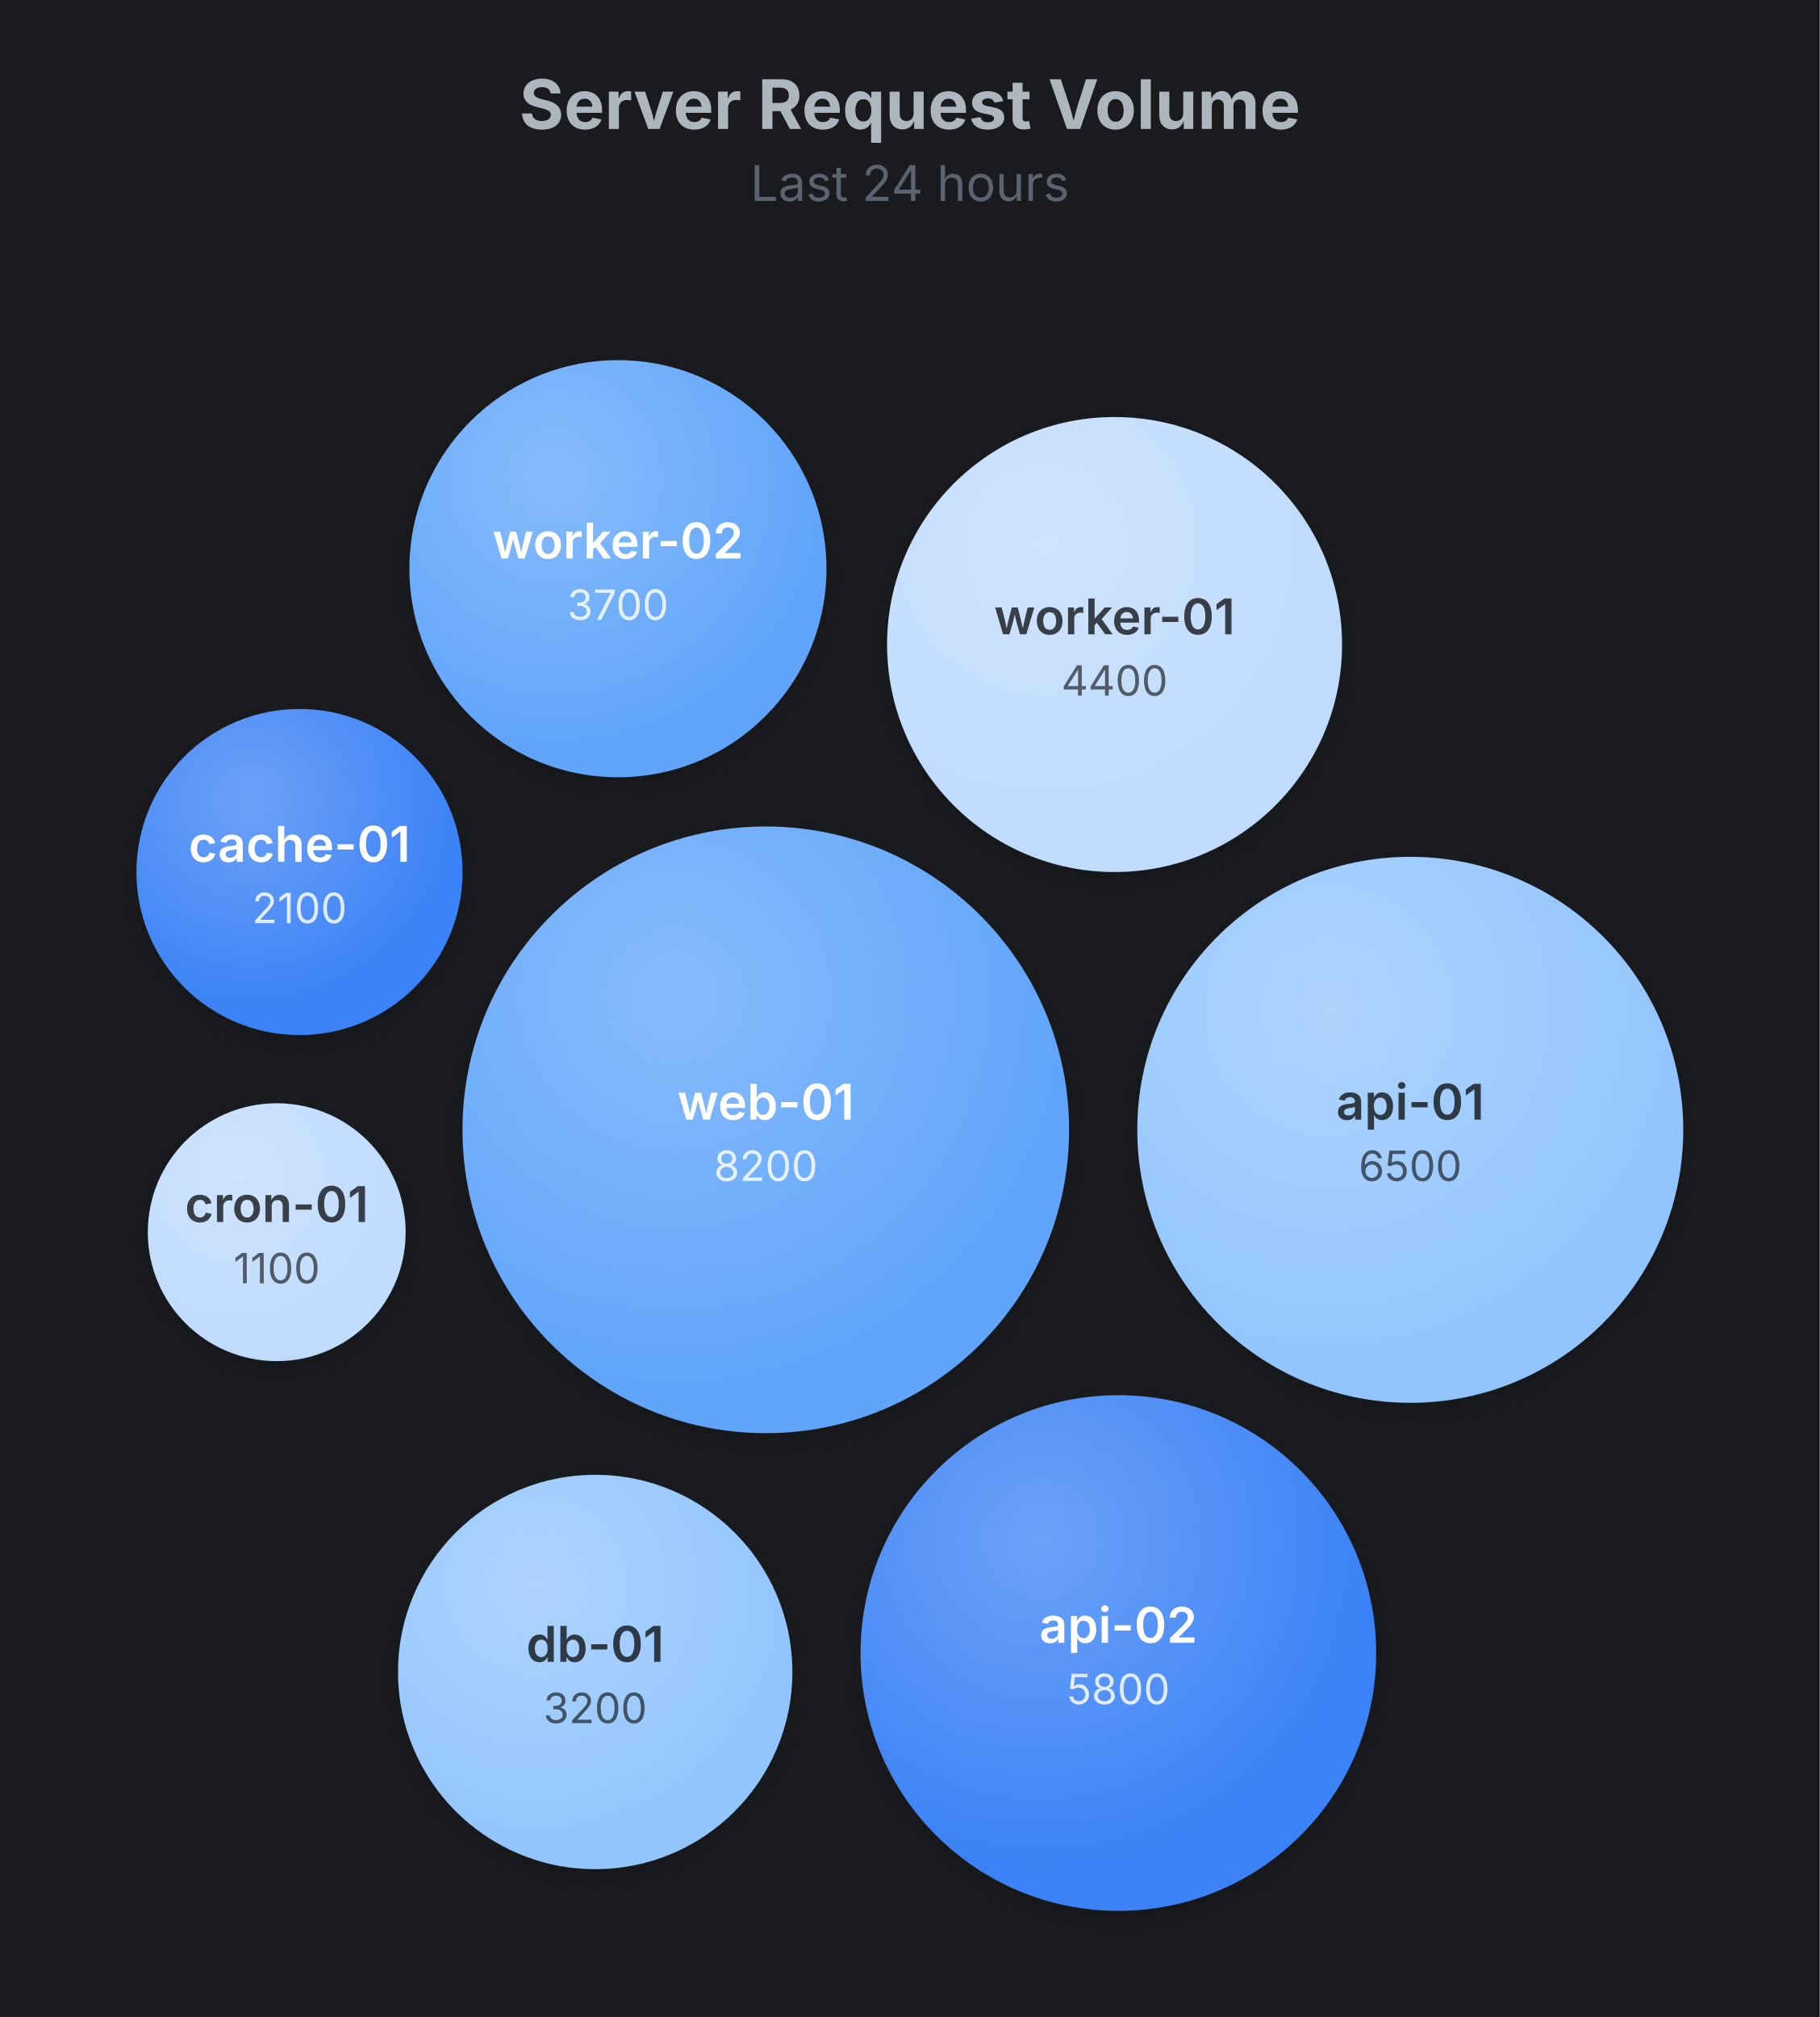
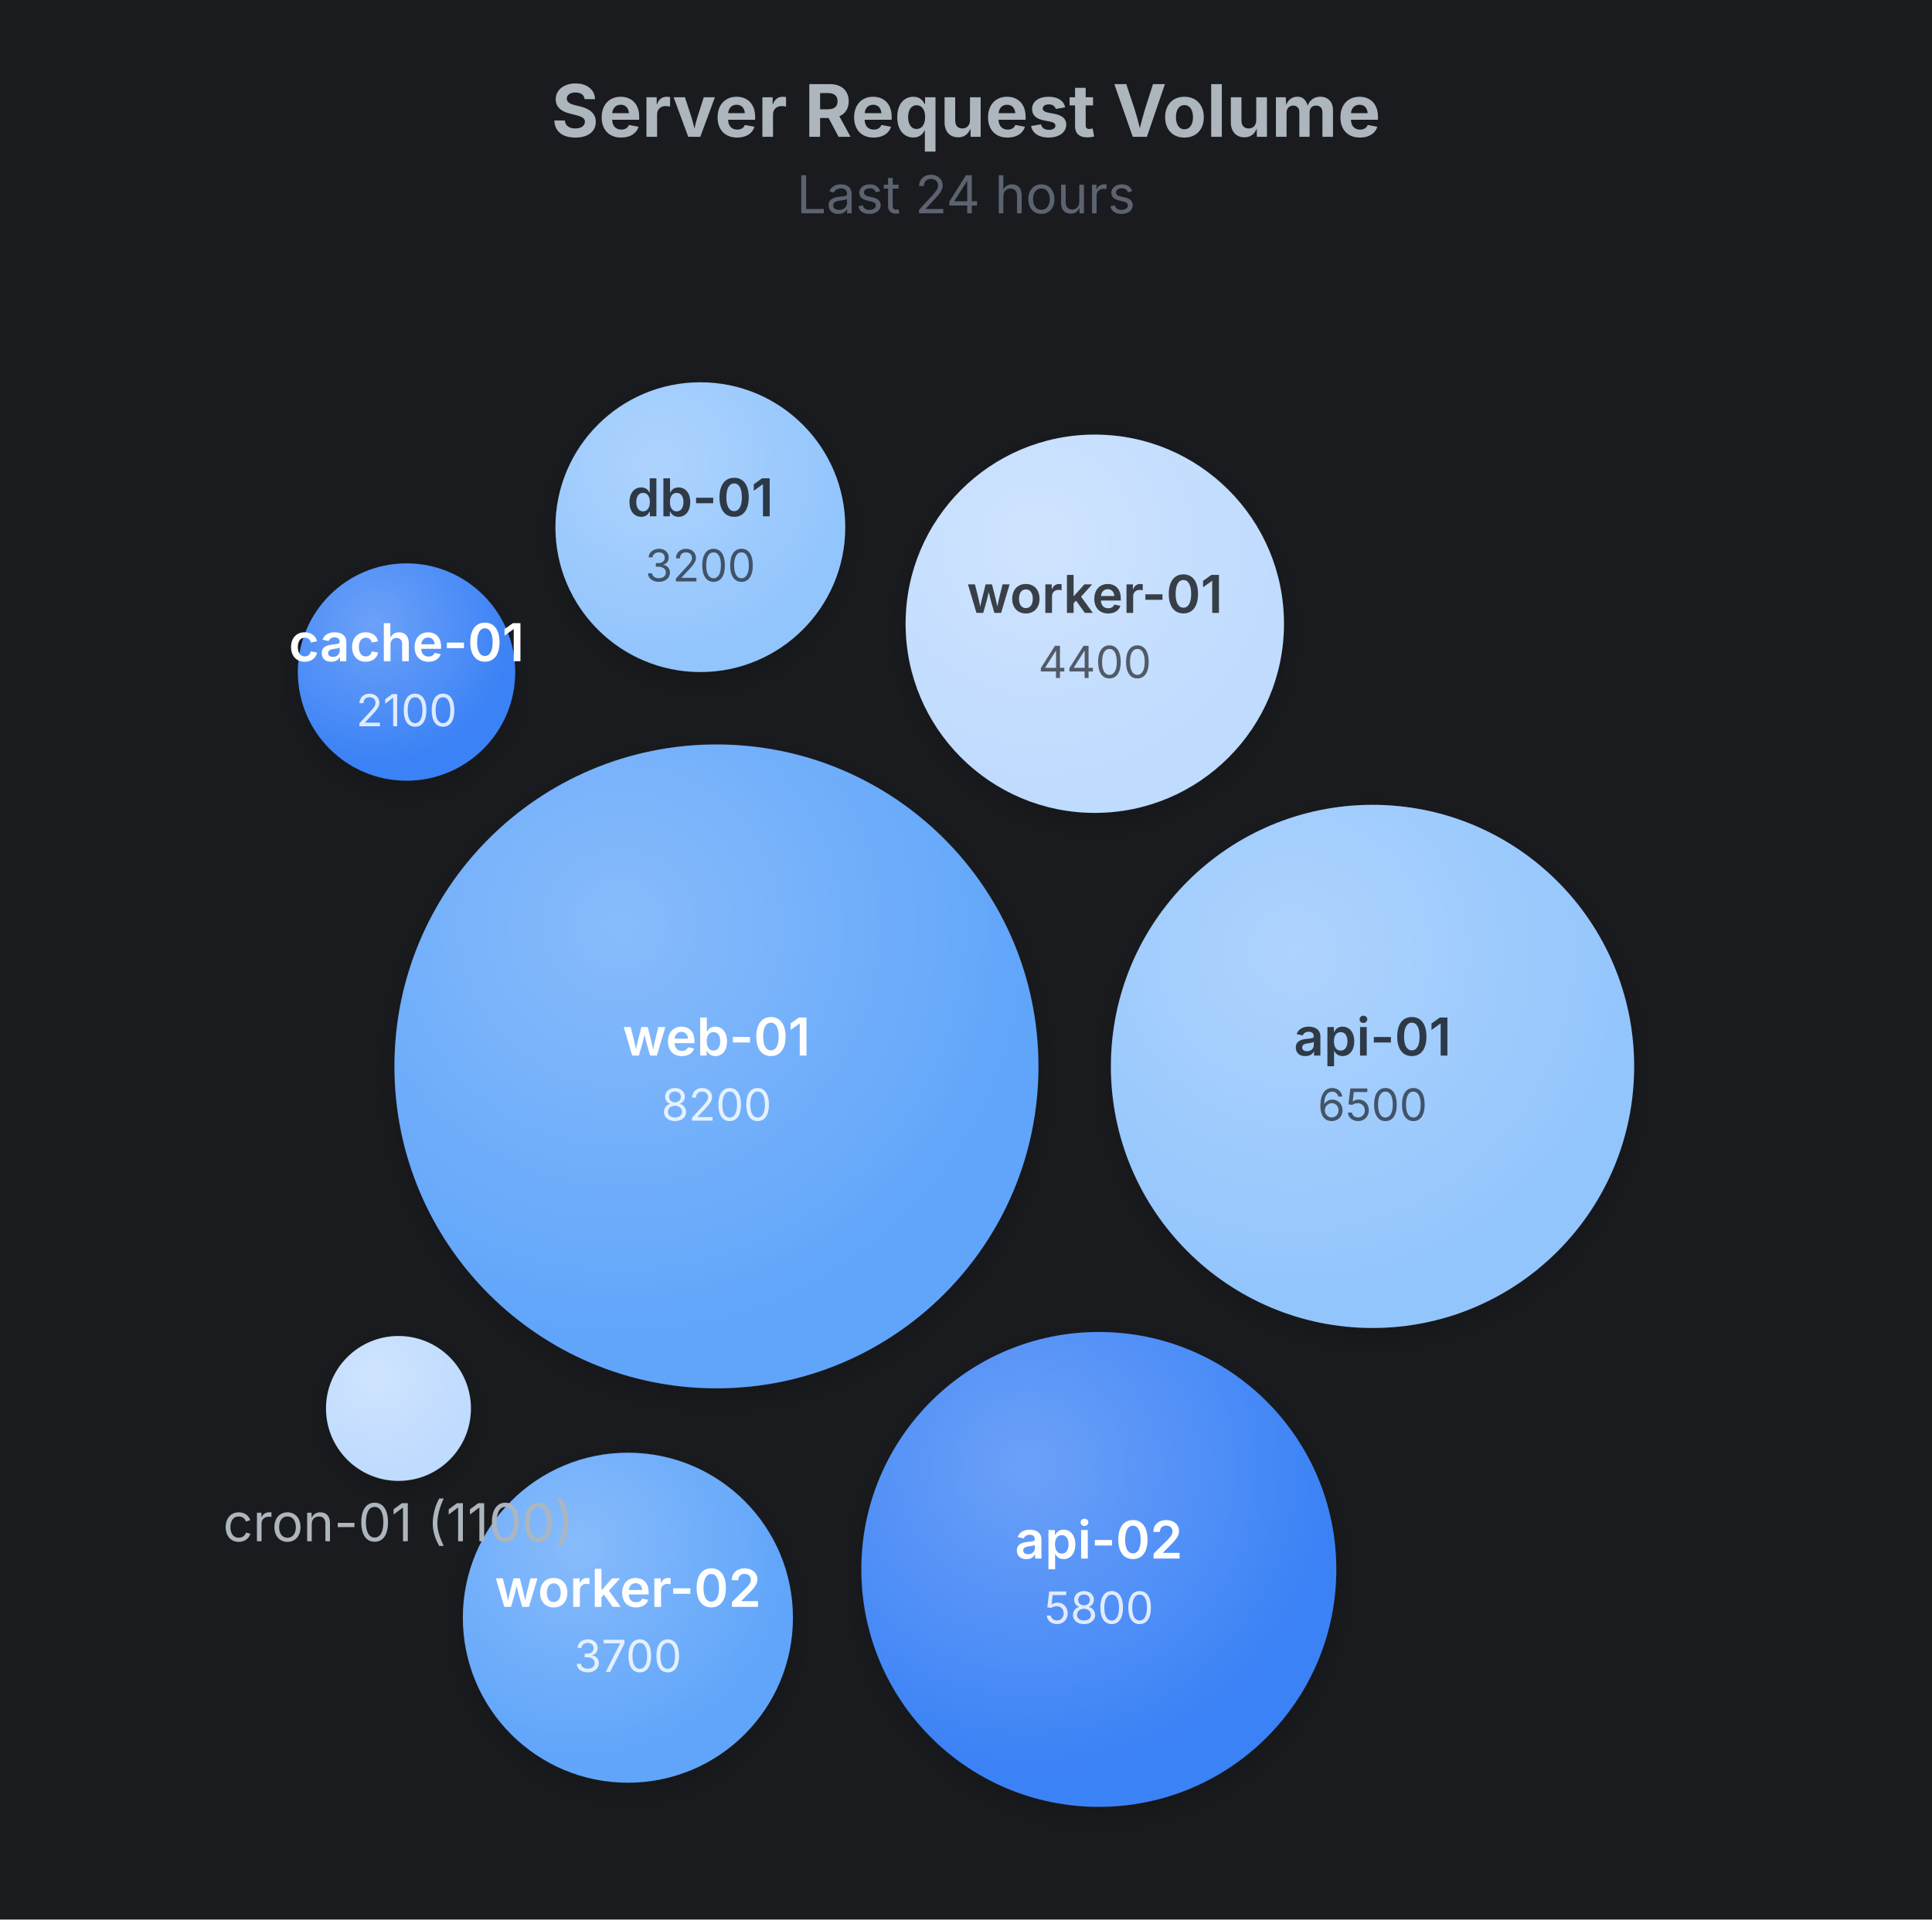
- <svg xmlns="http://www.w3.org/2000/svg" width="480" height="532" viewBox="0 0 480 532">
+ <svg xmlns="http://www.w3.org/2000/svg" width="480" height="477" viewBox="0 0 480 477">
  <rect width="100%" height="100%" fill="#1a1b1e" />
  <text x="240" y="34" text-anchor="middle" font-family="Inter, system-ui, -apple-system, sans-serif" font-size="18" font-weight="700" fill="#adb5bd">Server Request Volume</text>
  <text x="240" y="53" text-anchor="middle" font-family="Inter, system-ui, -apple-system, sans-serif" font-size="13" fill="#5c6370">Last 24 hours</text>
  <g class="bubble-chart" transform="translate(0,67)">
    <defs>
      <filter id="bub-1-sh" x="-50%" y="-50%" width="200%" height="200%">
        <feDropShadow dx="0" dy="2" stdDeviation="3" flood-color="rgba(0,0,0,0.18)" />
      </filter>
      <radialGradient id="bub-1-hl" cx="35%" cy="28%" r="65%" fx="35%" fy="28%">
        <stop offset="0%" stop-color="rgba(255,255,255,0.25)" />
        <stop offset="100%" stop-color="rgba(255,255,255,0)" />
      </radialGradient>
    </defs>
-     <circle cx="202" cy="231" r="80" fill="#60a5fa" filter="url(#bub-1-sh)">
+     <circle cx="178" cy="198" r="80" fill="#60a5fa" filter="url(#bub-1-sh)">
      <animate attributeName="r" values="80;83;80" dur="3s" begin="0s" repeatCount="indefinite" calcMode="spline" keySplines="0.45 0 0.55 1;0.45 0 0.55 1" keyTimes="0;0.5;1" />
    </circle>
-     <circle cx="202" cy="231" r="80" fill="url(#bub-1-hl)" pointer-events="none">
+     <circle cx="178" cy="198" r="80" fill="url(#bub-1-hl)" pointer-events="none">
      <animate attributeName="r" values="80;83;80" dur="3s" begin="0s" repeatCount="indefinite" calcMode="spline" keySplines="0.45 0 0.55 1;0.45 0 0.55 1" keyTimes="0;0.5;1" />
    </circle>
-     <text x="202" y="223.5" text-anchor="middle" dominant-baseline="middle" font-family="Inter, system-ui, -apple-system, sans-serif" font-size="13" font-weight="600" fill="#ffffff" pointer-events="none">web-01</text>
-     <text x="202" y="240.5" text-anchor="middle" dominant-baseline="middle" font-family="Inter, system-ui, -apple-system, sans-serif" font-size="11" fill="#ffffff" opacity="0.82" pointer-events="none">8200</text>
-     <circle cx="372" cy="231" r="72" fill="#93c5fd" filter="url(#bub-1-sh)">
-       <animate attributeName="r" values="72;75;72" dur="3s" begin="0.5s" repeatCount="indefinite" calcMode="spline" keySplines="0.45 0 0.55 1;0.45 0 0.55 1" keyTimes="0;0.5;1" />
+     <text x="178" y="190.5" text-anchor="middle" dominant-baseline="middle" font-family="Inter, system-ui, -apple-system, sans-serif" font-size="13" font-weight="600" fill="#ffffff" pointer-events="none">web-01</text>
+     <text x="178" y="207.5" text-anchor="middle" dominant-baseline="middle" font-family="Inter, system-ui, -apple-system, sans-serif" font-size="11" fill="#ffffff" opacity="0.82" pointer-events="none">8200</text>
+     <circle cx="341" cy="198" r="65" fill="#93c5fd" filter="url(#bub-1-sh)">
+       <animate attributeName="r" values="65;68;65" dur="3s" begin="0.5s" repeatCount="indefinite" calcMode="spline" keySplines="0.45 0 0.55 1;0.45 0 0.55 1" keyTimes="0;0.5;1" />
    </circle>
-     <circle cx="372" cy="231" r="72" fill="url(#bub-1-hl)" pointer-events="none">
-       <animate attributeName="r" values="72;75;72" dur="3s" begin="0.5s" repeatCount="indefinite" calcMode="spline" keySplines="0.45 0 0.55 1;0.45 0 0.55 1" keyTimes="0;0.5;1" />
+     <circle cx="341" cy="198" r="65" fill="url(#bub-1-hl)" pointer-events="none">
+       <animate attributeName="r" values="65;68;65" dur="3s" begin="0.5s" repeatCount="indefinite" calcMode="spline" keySplines="0.45 0 0.55 1;0.45 0 0.55 1" keyTimes="0;0.5;1" />
    </circle>
-     <text x="372" y="223.5" text-anchor="middle" dominant-baseline="middle" font-family="Inter, system-ui, -apple-system, sans-serif" font-size="13" font-weight="600" fill="rgba(0,0,0,0.72)" pointer-events="none">api-01</text>
-     <text x="372" y="240.5" text-anchor="middle" dominant-baseline="middle" font-family="Inter, system-ui, -apple-system, sans-serif" font-size="11" fill="rgba(0,0,0,0.72)" opacity="0.82" pointer-events="none">6500</text>
-     <circle cx="295" cy="369" r="68" fill="#3b82f6" filter="url(#bub-1-sh)">
-       <animate attributeName="r" values="68;71;68" dur="3s" begin="1s" repeatCount="indefinite" calcMode="spline" keySplines="0.45 0 0.55 1;0.45 0 0.55 1" keyTimes="0;0.5;1" />
+     <text x="341" y="190.5" text-anchor="middle" dominant-baseline="middle" font-family="Inter, system-ui, -apple-system, sans-serif" font-size="13" font-weight="600" fill="rgba(0,0,0,0.72)" pointer-events="none">api-01</text>
+     <text x="341" y="207.5" text-anchor="middle" dominant-baseline="middle" font-family="Inter, system-ui, -apple-system, sans-serif" font-size="11" fill="rgba(0,0,0,0.72)" opacity="0.82" pointer-events="none">6500</text>
+     <circle cx="273" cy="323" r="59" fill="#3b82f6" filter="url(#bub-1-sh)">
+       <animate attributeName="r" values="59;61;59" dur="3s" begin="1s" repeatCount="indefinite" calcMode="spline" keySplines="0.45 0 0.55 1;0.45 0 0.55 1" keyTimes="0;0.5;1" />
    </circle>
-     <circle cx="295" cy="369" r="68" fill="url(#bub-1-hl)" pointer-events="none">
-       <animate attributeName="r" values="68;71;68" dur="3s" begin="1s" repeatCount="indefinite" calcMode="spline" keySplines="0.45 0 0.55 1;0.45 0 0.55 1" keyTimes="0;0.5;1" />
+     <circle cx="273" cy="323" r="59" fill="url(#bub-1-hl)" pointer-events="none">
+       <animate attributeName="r" values="59;61;59" dur="3s" begin="1s" repeatCount="indefinite" calcMode="spline" keySplines="0.45 0 0.55 1;0.45 0 0.55 1" keyTimes="0;0.5;1" />
    </circle>
-     <text x="295" y="361.5" text-anchor="middle" dominant-baseline="middle" font-family="Inter, system-ui, -apple-system, sans-serif" font-size="13" font-weight="600" fill="#ffffff" pointer-events="none">api-02</text>
-     <text x="295" y="378.5" text-anchor="middle" dominant-baseline="middle" font-family="Inter, system-ui, -apple-system, sans-serif" font-size="11" fill="#ffffff" opacity="0.82" pointer-events="none">5800</text>
-     <circle cx="294" cy="103" r="60" fill="#bfdbfe" filter="url(#bub-1-sh)">
-       <animate attributeName="r" values="60;62;60" dur="3s" begin="1.5s" repeatCount="indefinite" calcMode="spline" keySplines="0.45 0 0.55 1;0.45 0 0.55 1" keyTimes="0;0.5;1" />
+     <text x="273" y="315.5" text-anchor="middle" dominant-baseline="middle" font-family="Inter, system-ui, -apple-system, sans-serif" font-size="13" font-weight="600" fill="#ffffff" pointer-events="none">api-02</text>
+     <text x="273" y="332.5" text-anchor="middle" dominant-baseline="middle" font-family="Inter, system-ui, -apple-system, sans-serif" font-size="11" fill="#ffffff" opacity="0.82" pointer-events="none">5800</text>
+     <circle cx="272" cy="88" r="47" fill="#bfdbfe" filter="url(#bub-1-sh)">
+       <animate attributeName="r" values="47;49;47" dur="3s" begin="1.5s" repeatCount="indefinite" calcMode="spline" keySplines="0.45 0 0.55 1;0.45 0 0.55 1" keyTimes="0;0.5;1" />
    </circle>
-     <circle cx="294" cy="103" r="60" fill="url(#bub-1-hl)" pointer-events="none">
-       <animate attributeName="r" values="60;62;60" dur="3s" begin="1.5s" repeatCount="indefinite" calcMode="spline" keySplines="0.45 0 0.55 1;0.45 0 0.55 1" keyTimes="0;0.5;1" />
+     <circle cx="272" cy="88" r="47" fill="url(#bub-1-hl)" pointer-events="none">
+       <animate attributeName="r" values="47;49;47" dur="3s" begin="1.5s" repeatCount="indefinite" calcMode="spline" keySplines="0.45 0 0.55 1;0.45 0 0.55 1" keyTimes="0;0.5;1" />
    </circle>
-     <text x="294" y="95.5" text-anchor="middle" dominant-baseline="middle" font-family="Inter, system-ui, -apple-system, sans-serif" font-size="13" font-weight="600" fill="rgba(0,0,0,0.72)" pointer-events="none">worker-01</text>
-     <text x="294" y="112.5" text-anchor="middle" dominant-baseline="middle" font-family="Inter, system-ui, -apple-system, sans-serif" font-size="11" fill="rgba(0,0,0,0.72)" opacity="0.82" pointer-events="none">4400</text>
-     <circle cx="163" cy="83" r="55" fill="#60a5fa" filter="url(#bub-1-sh)">
-       <animate attributeName="r" values="55;57;55" dur="3s" begin="0s" repeatCount="indefinite" calcMode="spline" keySplines="0.45 0 0.55 1;0.45 0 0.55 1" keyTimes="0;0.5;1" />
+     <text x="272" y="80.5" text-anchor="middle" dominant-baseline="middle" font-family="Inter, system-ui, -apple-system, sans-serif" font-size="13" font-weight="600" fill="rgba(0,0,0,0.72)" pointer-events="none">worker-01</text>
+     <text x="272" y="97.5" text-anchor="middle" dominant-baseline="middle" font-family="Inter, system-ui, -apple-system, sans-serif" font-size="11" fill="rgba(0,0,0,0.72)" opacity="0.82" pointer-events="none">4400</text>
+     <circle cx="156" cy="335" r="41" fill="#60a5fa" filter="url(#bub-1-sh)">
+       <animate attributeName="r" values="41;43;41" dur="3s" begin="0s" repeatCount="indefinite" calcMode="spline" keySplines="0.45 0 0.55 1;0.45 0 0.55 1" keyTimes="0;0.5;1" />
    </circle>
-     <circle cx="163" cy="83" r="55" fill="url(#bub-1-hl)" pointer-events="none">
-       <animate attributeName="r" values="55;57;55" dur="3s" begin="0s" repeatCount="indefinite" calcMode="spline" keySplines="0.45 0 0.55 1;0.45 0 0.55 1" keyTimes="0;0.5;1" />
+     <circle cx="156" cy="335" r="41" fill="url(#bub-1-hl)" pointer-events="none">
+       <animate attributeName="r" values="41;43;41" dur="3s" begin="0s" repeatCount="indefinite" calcMode="spline" keySplines="0.45 0 0.55 1;0.45 0 0.55 1" keyTimes="0;0.5;1" />
    </circle>
-     <text x="163" y="75.5" text-anchor="middle" dominant-baseline="middle" font-family="Inter, system-ui, -apple-system, sans-serif" font-size="13" font-weight="600" fill="#ffffff" pointer-events="none">worker-02</text>
-     <text x="163" y="92.5" text-anchor="middle" dominant-baseline="middle" font-family="Inter, system-ui, -apple-system, sans-serif" font-size="11" fill="#ffffff" opacity="0.82" pointer-events="none">3700</text>
-     <circle cx="157" cy="374" r="52" fill="#93c5fd" filter="url(#bub-1-sh)">
-       <animate attributeName="r" values="52;54;52" dur="3s" begin="0.5s" repeatCount="indefinite" calcMode="spline" keySplines="0.45 0 0.55 1;0.45 0 0.55 1" keyTimes="0;0.5;1" />
+     <text x="156" y="327.5" text-anchor="middle" dominant-baseline="middle" font-family="Inter, system-ui, -apple-system, sans-serif" font-size="13" font-weight="600" fill="#ffffff" pointer-events="none">worker-02</text>
+     <text x="156" y="344.5" text-anchor="middle" dominant-baseline="middle" font-family="Inter, system-ui, -apple-system, sans-serif" font-size="11" fill="#ffffff" opacity="0.82" pointer-events="none">3700</text>
+     <circle cx="174" cy="64" r="36" fill="#93c5fd" filter="url(#bub-1-sh)">
+       <animate attributeName="r" values="36;37;36" dur="3s" begin="0.5s" repeatCount="indefinite" calcMode="spline" keySplines="0.45 0 0.55 1;0.45 0 0.55 1" keyTimes="0;0.5;1" />
    </circle>
-     <circle cx="157" cy="374" r="52" fill="url(#bub-1-hl)" pointer-events="none">
-       <animate attributeName="r" values="52;54;52" dur="3s" begin="0.5s" repeatCount="indefinite" calcMode="spline" keySplines="0.45 0 0.55 1;0.45 0 0.55 1" keyTimes="0;0.5;1" />
+     <circle cx="174" cy="64" r="36" fill="url(#bub-1-hl)" pointer-events="none">
+       <animate attributeName="r" values="36;37;36" dur="3s" begin="0.5s" repeatCount="indefinite" calcMode="spline" keySplines="0.45 0 0.55 1;0.45 0 0.55 1" keyTimes="0;0.5;1" />
    </circle>
-     <text x="157" y="366.5" text-anchor="middle" dominant-baseline="middle" font-family="Inter, system-ui, -apple-system, sans-serif" font-size="13" font-weight="600" fill="rgba(0,0,0,0.72)" pointer-events="none">db-01</text>
-     <text x="157" y="383.5" text-anchor="middle" dominant-baseline="middle" font-family="Inter, system-ui, -apple-system, sans-serif" font-size="11" fill="rgba(0,0,0,0.72)" opacity="0.82" pointer-events="none">3200</text>
-     <circle cx="79" cy="163" r="43" fill="#3b82f6" filter="url(#bub-1-sh)">
-       <animate attributeName="r" values="43;45;43" dur="3s" begin="1s" repeatCount="indefinite" calcMode="spline" keySplines="0.45 0 0.55 1;0.45 0 0.55 1" keyTimes="0;0.5;1" />
+     <text x="174" y="56.5" text-anchor="middle" dominant-baseline="middle" font-family="Inter, system-ui, -apple-system, sans-serif" font-size="13" font-weight="600" fill="rgba(0,0,0,0.72)" pointer-events="none">db-01</text>
+     <text x="174" y="73.5" text-anchor="middle" dominant-baseline="middle" font-family="Inter, system-ui, -apple-system, sans-serif" font-size="11" fill="rgba(0,0,0,0.72)" opacity="0.82" pointer-events="none">3200</text>
+     <circle cx="101" cy="100" r="27" fill="#3b82f6" filter="url(#bub-1-sh)">
+       <animate attributeName="r" values="27;28;27" dur="3s" begin="1s" repeatCount="indefinite" calcMode="spline" keySplines="0.45 0 0.55 1;0.45 0 0.55 1" keyTimes="0;0.5;1" />
    </circle>
-     <circle cx="79" cy="163" r="43" fill="url(#bub-1-hl)" pointer-events="none">
-       <animate attributeName="r" values="43;45;43" dur="3s" begin="1s" repeatCount="indefinite" calcMode="spline" keySplines="0.45 0 0.55 1;0.45 0 0.55 1" keyTimes="0;0.5;1" />
+     <circle cx="101" cy="100" r="27" fill="url(#bub-1-hl)" pointer-events="none">
+       <animate attributeName="r" values="27;28;27" dur="3s" begin="1s" repeatCount="indefinite" calcMode="spline" keySplines="0.45 0 0.55 1;0.45 0 0.55 1" keyTimes="0;0.5;1" />
    </circle>
-     <text x="79" y="155.5" text-anchor="middle" dominant-baseline="middle" font-family="Inter, system-ui, -apple-system, sans-serif" font-size="13" font-weight="600" fill="#ffffff" pointer-events="none">cache-01</text>
-     <text x="79" y="172.5" text-anchor="middle" dominant-baseline="middle" font-family="Inter, system-ui, -apple-system, sans-serif" font-size="11" fill="#ffffff" opacity="0.82" pointer-events="none">2100</text>
-     <circle cx="73" cy="258" r="34" fill="#bfdbfe" filter="url(#bub-1-sh)">
-       <animate attributeName="r" values="34;35;34" dur="3s" begin="1.5s" repeatCount="indefinite" calcMode="spline" keySplines="0.45 0 0.55 1;0.45 0 0.55 1" keyTimes="0;0.5;1" />
+     <text x="101" y="92.5" text-anchor="middle" dominant-baseline="middle" font-family="Inter, system-ui, -apple-system, sans-serif" font-size="13" font-weight="600" fill="#ffffff" pointer-events="none">cache-01</text>
+     <text x="101" y="109.5" text-anchor="middle" dominant-baseline="middle" font-family="Inter, system-ui, -apple-system, sans-serif" font-size="11" fill="#ffffff" opacity="0.82" pointer-events="none">2100</text>
+     <circle cx="99" cy="283" r="18" fill="#bfdbfe" filter="url(#bub-1-sh)">
+       <animate attributeName="r" values="18;19;18" dur="3s" begin="1.5s" repeatCount="indefinite" calcMode="spline" keySplines="0.45 0 0.55 1;0.45 0 0.55 1" keyTimes="0;0.5;1" />
    </circle>
-     <circle cx="73" cy="258" r="34" fill="url(#bub-1-hl)" pointer-events="none">
-       <animate attributeName="r" values="34;35;34" dur="3s" begin="1.5s" repeatCount="indefinite" calcMode="spline" keySplines="0.45 0 0.55 1;0.45 0 0.55 1" keyTimes="0;0.5;1" />
+     <circle cx="99" cy="283" r="18" fill="url(#bub-1-hl)" pointer-events="none">
+       <animate attributeName="r" values="18;19;18" dur="3s" begin="1.5s" repeatCount="indefinite" calcMode="spline" keySplines="0.45 0 0.55 1;0.45 0 0.55 1" keyTimes="0;0.5;1" />
    </circle>
-     <text x="73" y="250.5" text-anchor="middle" dominant-baseline="middle" font-family="Inter, system-ui, -apple-system, sans-serif" font-size="13" font-weight="600" fill="rgba(0,0,0,0.72)" pointer-events="none">cron-01</text>
-     <text x="73" y="267.5" text-anchor="middle" dominant-baseline="middle" font-family="Inter, system-ui, -apple-system, sans-serif" font-size="11" fill="rgba(0,0,0,0.72)" opacity="0.82" pointer-events="none">1100</text>
+     <text x="99" y="316" text-anchor="middle" font-family="Inter, system-ui, -apple-system, sans-serif" font-size="13" fill="#adb5bd" pointer-events="none">cron-01 (1100)</text>
  </g>
</svg>
